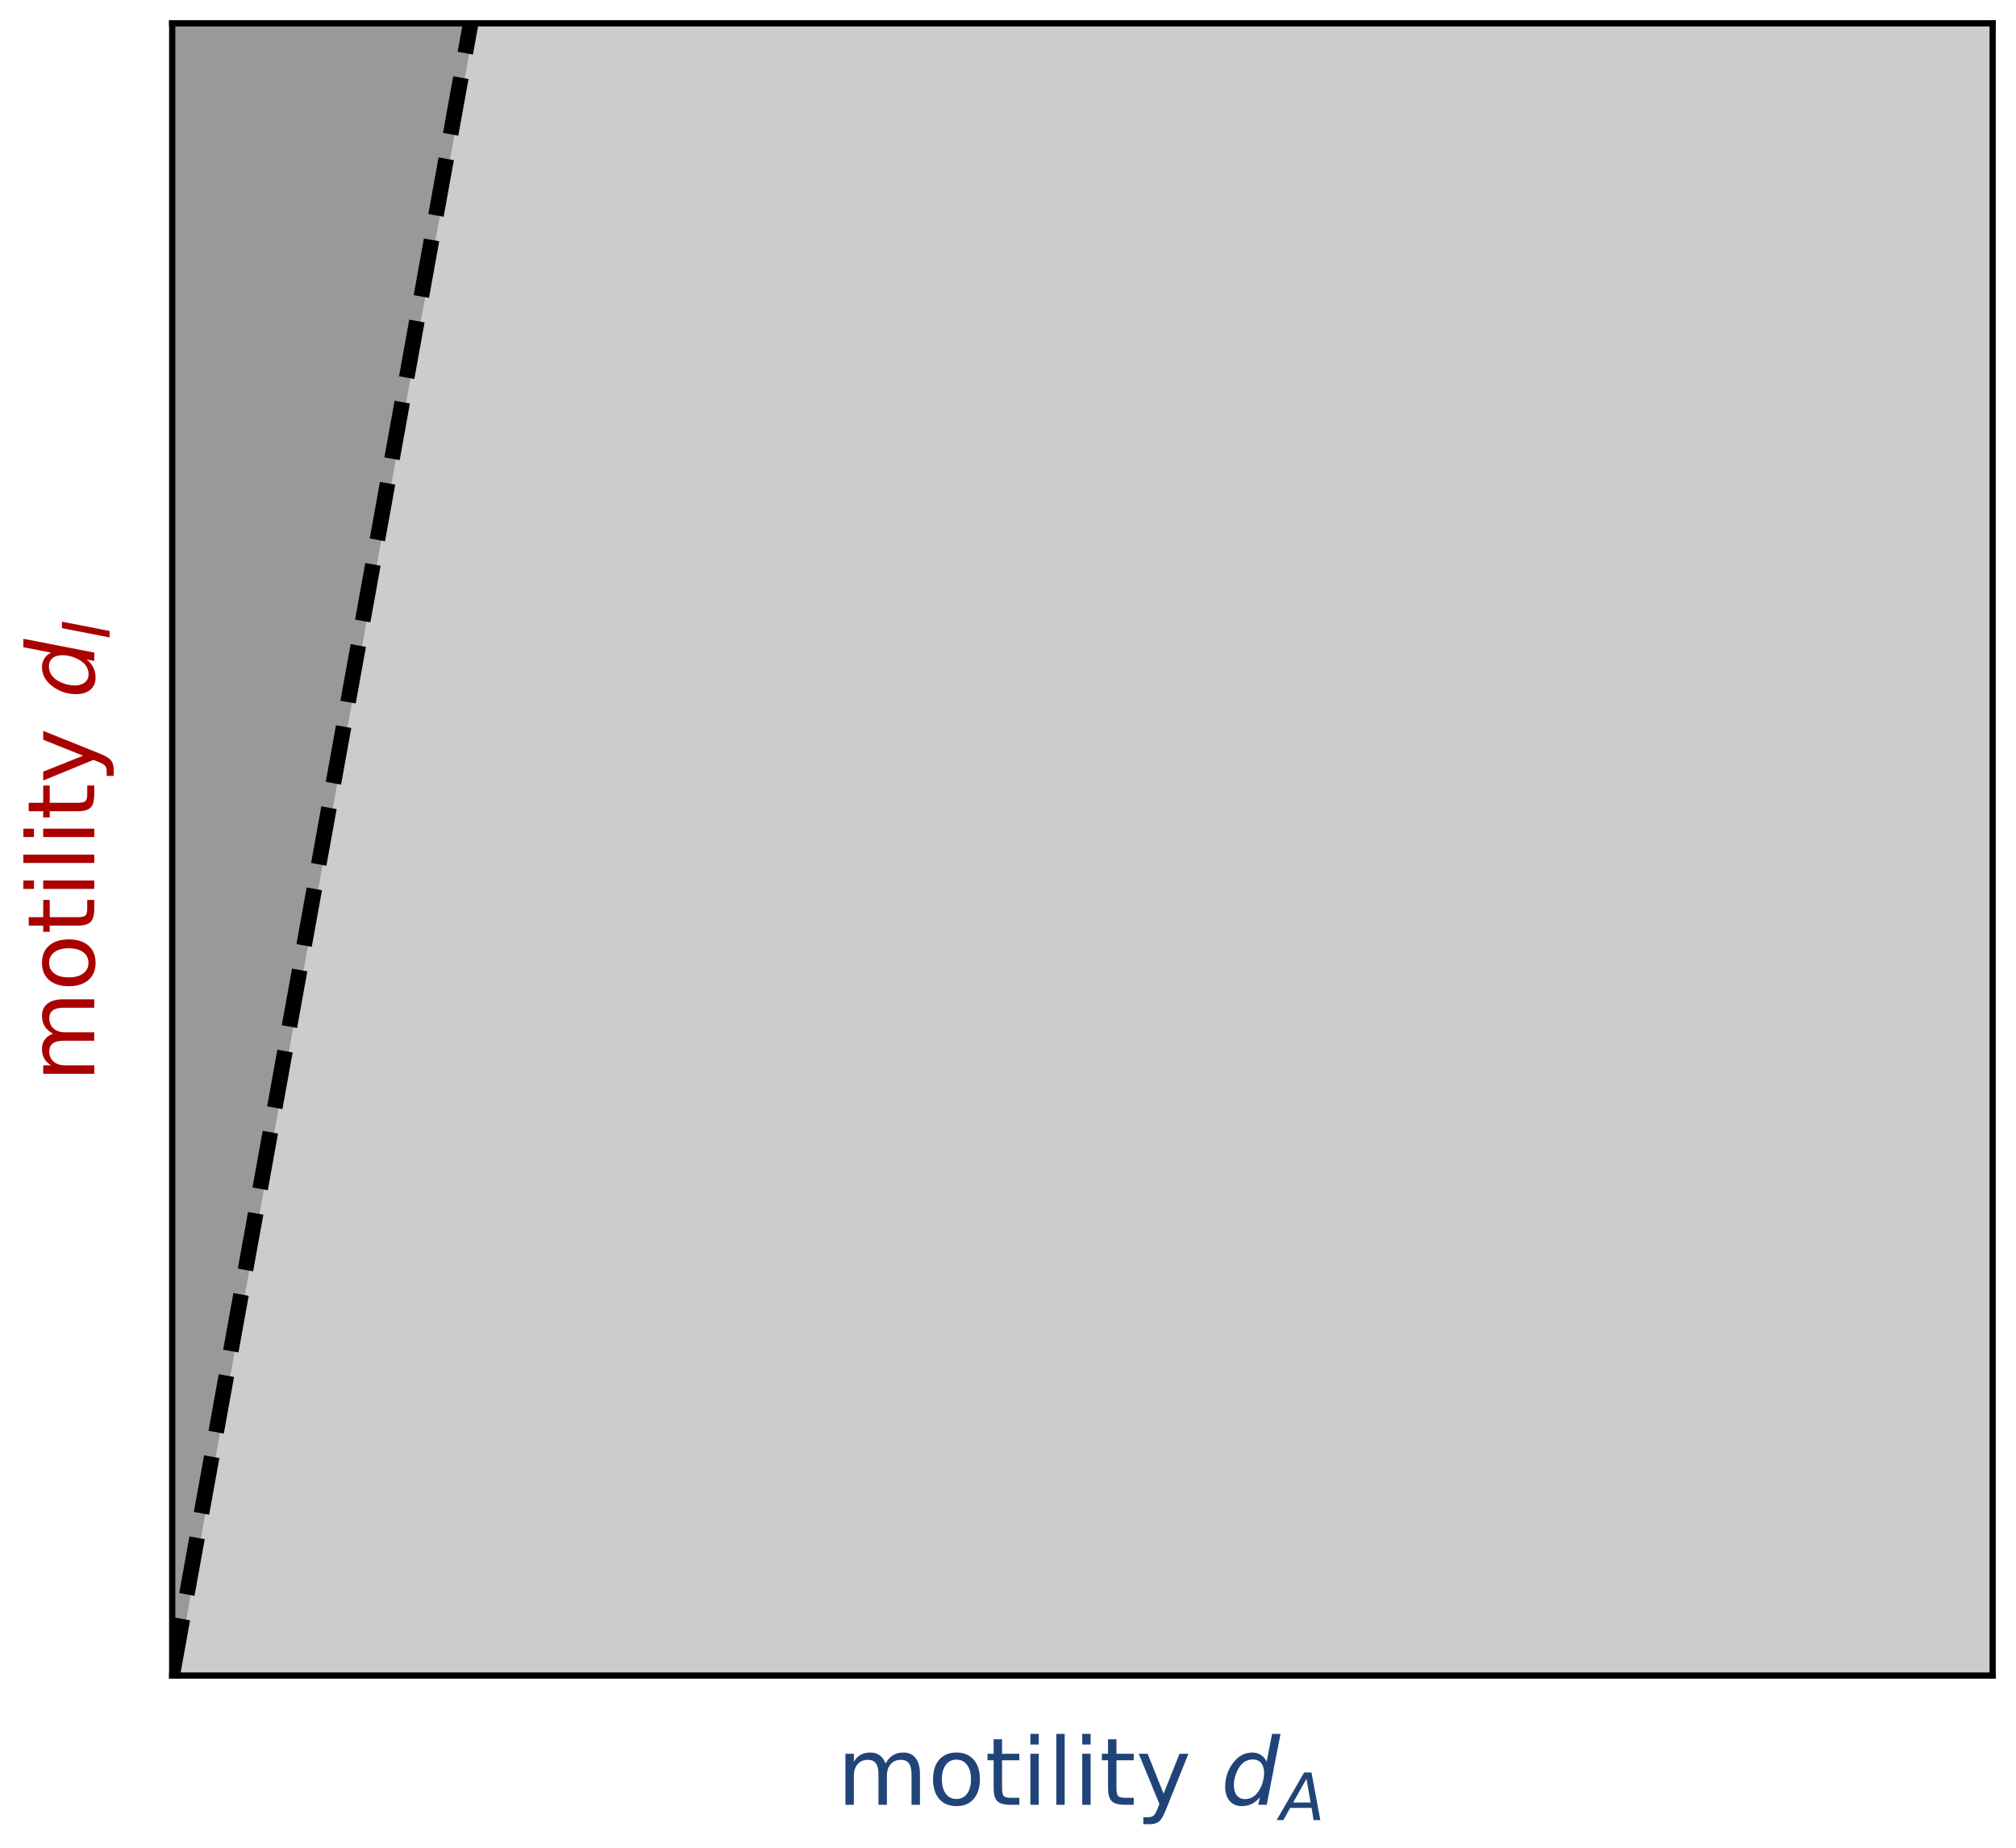
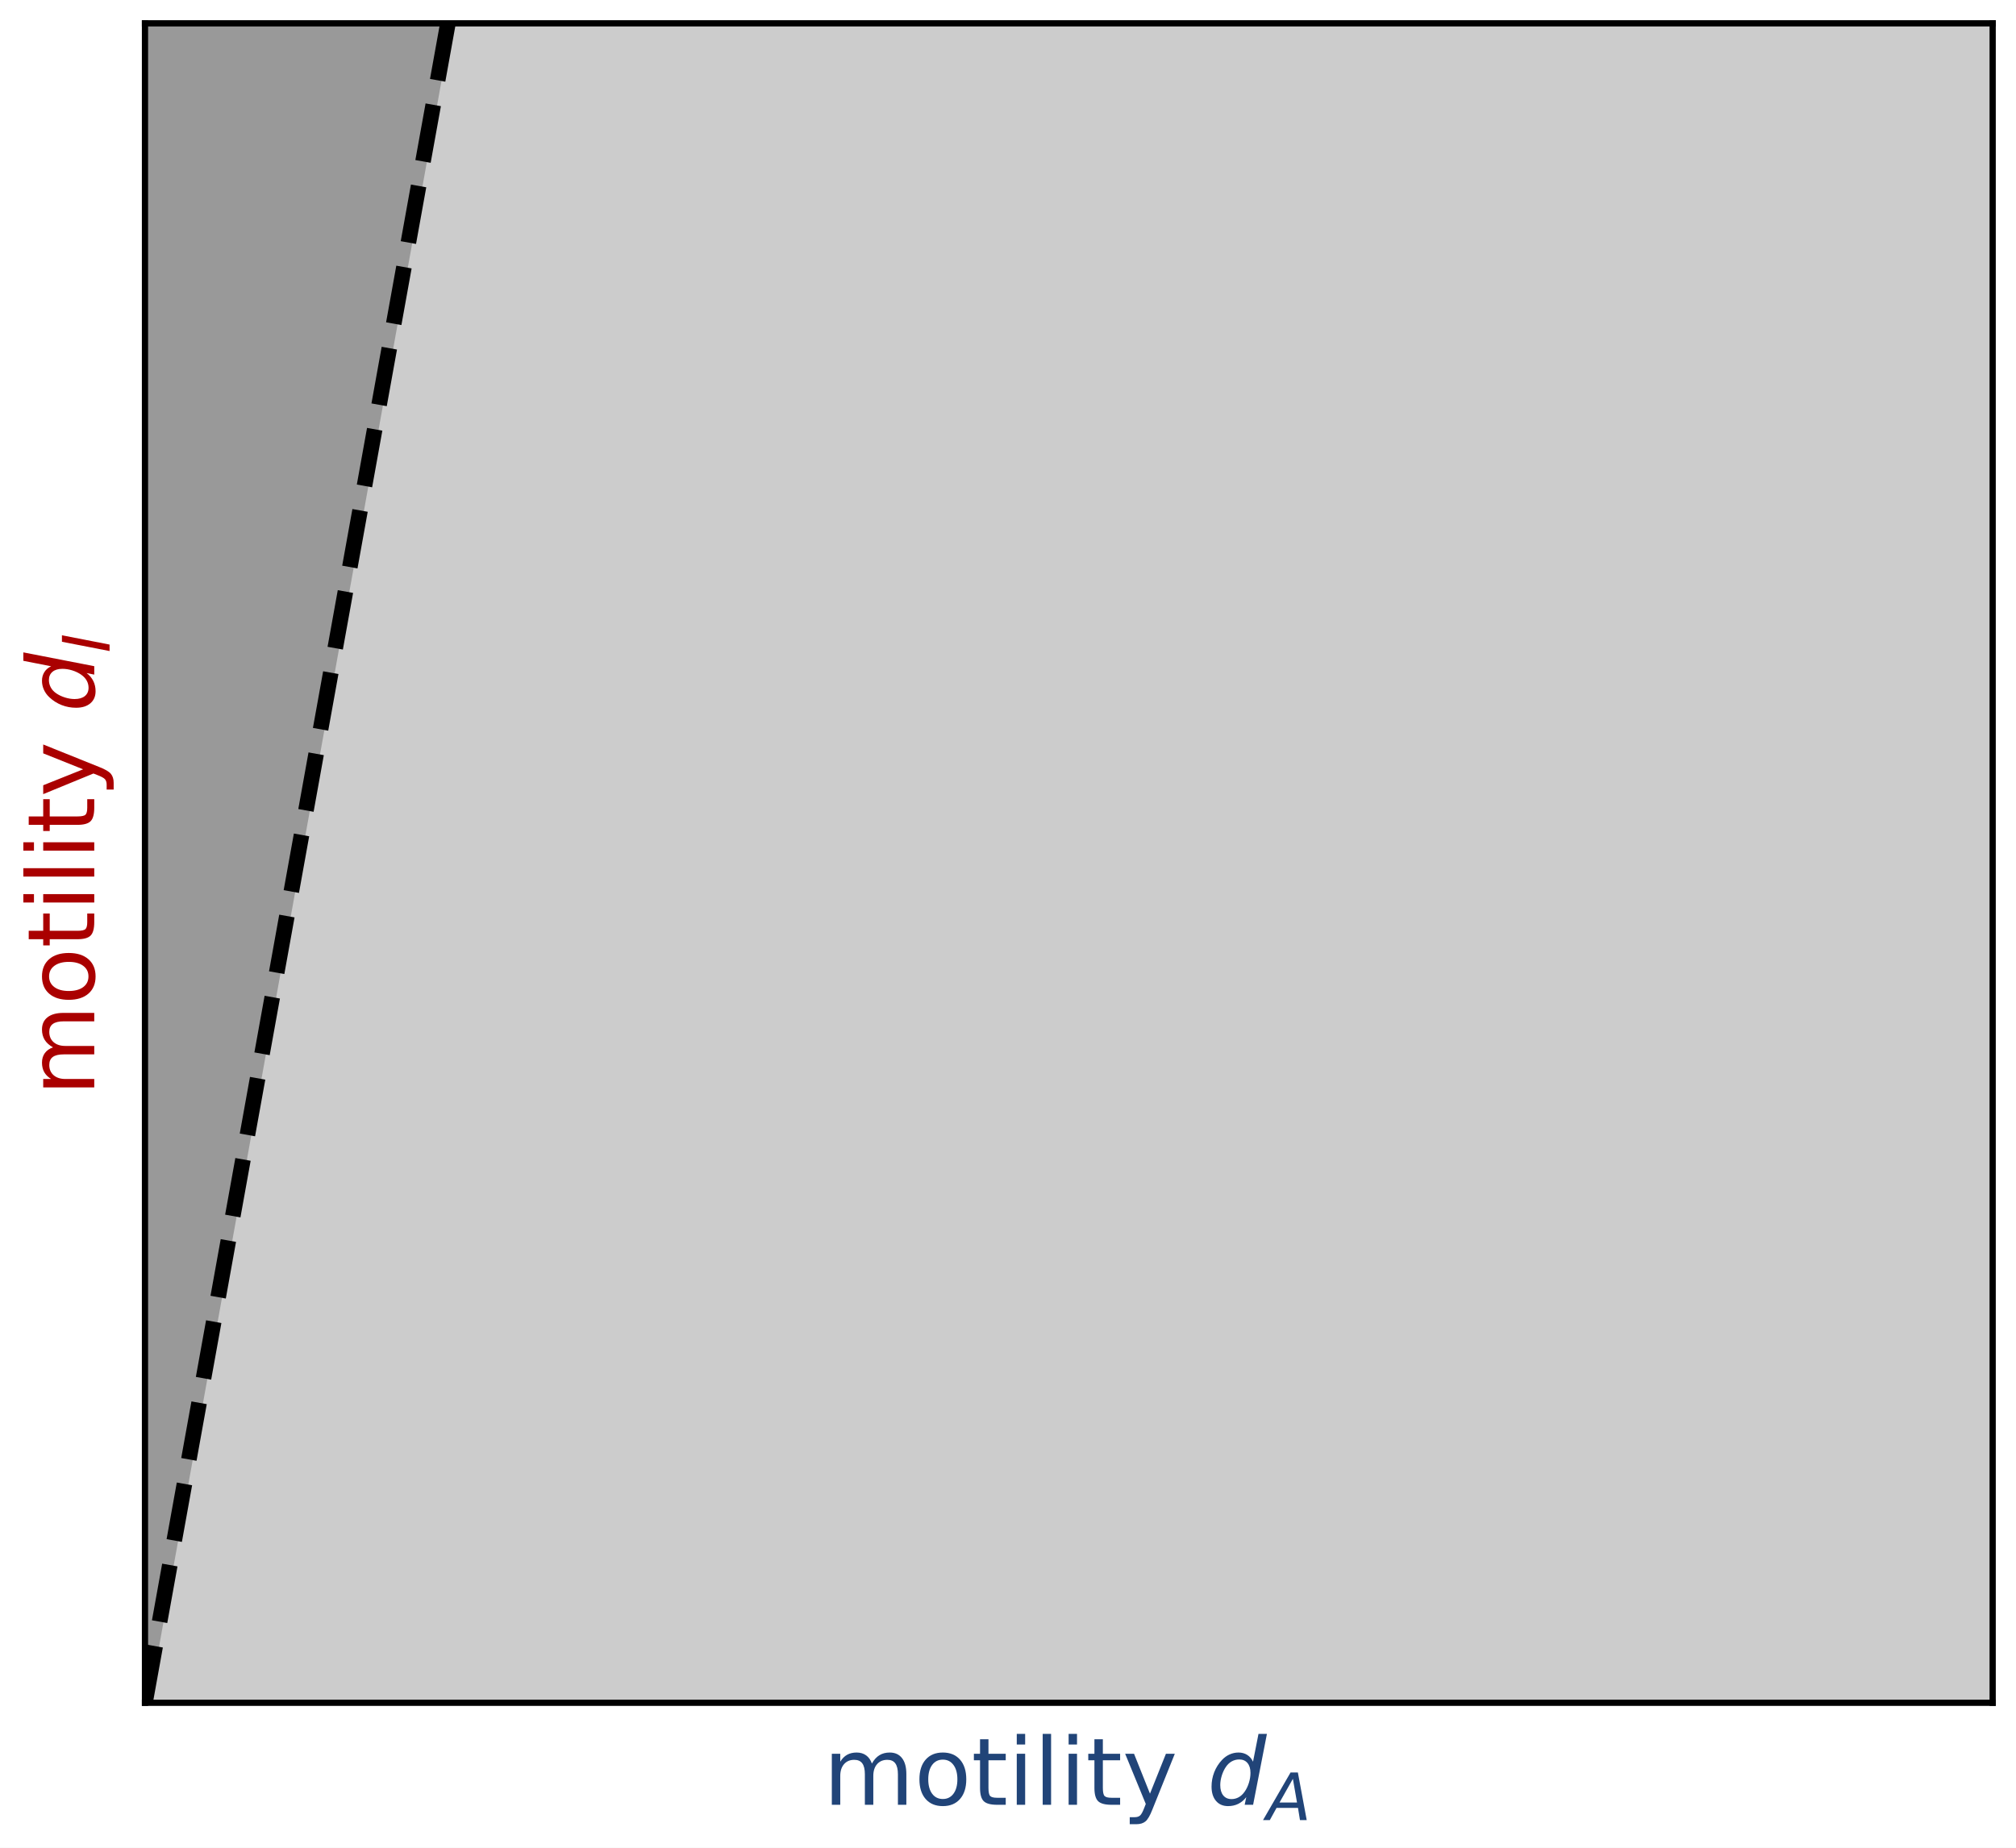
<svg xmlns="http://www.w3.org/2000/svg" xmlns:xlink="http://www.w3.org/1999/xlink" width="259.2pt" height="237.6pt" viewBox="0 0 259.2 237.6" version="1.1">
  <defs>
    <style type="text/css">*{stroke-linejoin: round; stroke-linecap: butt}</style>
  </defs>
  <g id="figure_1">
    <g id="patch_1">
      <path d="M 0 237.6  L 259.2 237.6  L 259.2 0  L 0 0  z " style="fill: #ffffff" />
    </g>
    <g id="axes_1">
      <g id="patch_2">
-         <path d="M 22.14 215.46  L 256.2 215.46  L 256.2 3  L 22.14 3  z " style="fill: #ffffff" />
+         <path d="M 18.64 218.96  L 256.2 218.96  L 256.2 3  L 18.64 3  z " style="fill: #ffffff" />
      </g>
      <g id="PolyCollection_1">
-         <path d="M 22.14 215.46  L 22.14 215.46  L 26.869 189.282  L 31.597 163.104  L 36.326 136.926  L 41.054 110.748  L 45.783 84.57  L 50.511 58.392  L 55.24 32.214  L 59.968 6.037  L 64.697 -20.141  L 69.425 -46.319  L 74.153 -72.497  L 78.882 -98.675  L 83.61 -124.853  L 88.339 -151.031  L 93.067 -177.209  L 97.796 -203.387  L 102.524 -229.565  L 107.253 -255.743  L 111.981 -281.92  L 116.71 -308.098  L 121.438 -334.276  L 126.167 -360.454  L 130.895 -386.632  L 135.624 -412.81  L 140.352 -438.988  L 145.081 -465.166  L 149.809 -491.344  L 154.538 -517.522  L 159.266 -543.7  L 163.994 -569.877  L 168.723 -596.055  L 173.451 -622.233  L 178.18 -648.411  L 182.908 -674.589  L 187.637 -700.767  L 192.365 -726.945  L 197.094 -753.123  L 201.822 -779.301  L 206.551 -805.479  L 211.279 -831.656  L 216.008 -857.834  L 220.736 -884.012  L 225.465 -910.19  L 230.193 -936.368  L 234.922 -962.546  L 239.65 -988.724  L 244.379 -1014.902  L 249.107 -1041.08  L 253.836 -1067.258  L 258.564 -1093.436  L 263.292 -1119.613  L 268.021 -1145.791  L 272.749 -1171.969  L 277.478 -1198.147  L 282.206 -1224.325  L 286.935 -1250.503  L 291.663 -1276.681  L 296.392 -1302.859  L 301.12 -1329.037  L 305.849 -1355.215  L 310.577 -1381.393  L 315.306 -1407.57  L 320.034 -1433.748  L 324.763 -1459.926  L 329.491 -1486.104  L 334.22 -1512.282  L 338.948 -1538.46  L 343.677 -1564.638  L 348.405 -1590.816  L 353.134 -1616.994  L 357.862 -1643.172  L 362.59 -1669.349  L 367.319 -1695.527  L 372.047 -1721.705  L 376.776 -1747.883  L 381.504 -1774.061  L 386.233 -1800.239  L 390.961 -1826.417  L 395.69 -1852.595  L 400.418 -1878.773  L 405.147 -1904.951  L 409.875 -1931.129  L 414.604 -1957.306  L 419.332 -1983.484  L 424.061 -2009.662  L 428.789 -2035.84  L 433.518 -2062.018  L 438.246 -2088.196  L 442.975 -2114.374  L 447.703 -2140.552  L 452.431 -2166.73  L 457.16 -2192.908  L 461.888 -2219.086  L 466.617 -2245.263  L 471.345 -2271.441  L 476.074 -2297.619  L 480.802 -2323.797  L 485.531 -2349.975  L 490.259 -2376.153  L 490.259 215.46  L 490.259 215.46  L 485.531 215.46  L 480.802 215.46  L 476.074 215.46  L 471.345 215.46  L 466.617 215.46  L 461.888 215.46  L 457.16 215.46  L 452.431 215.46  L 447.703 215.46  L 442.975 215.46  L 438.246 215.46  L 433.518 215.46  L 428.789 215.46  L 424.061 215.46  L 419.332 215.46  L 414.604 215.46  L 409.875 215.46  L 405.147 215.46  L 400.418 215.46  L 395.69 215.46  L 390.961 215.46  L 386.233 215.46  L 381.504 215.46  L 376.776 215.46  L 372.047 215.46  L 367.319 215.46  L 362.59 215.46  L 357.862 215.46  L 353.134 215.46  L 348.405 215.46  L 343.677 215.46  L 338.948 215.46  L 334.22 215.46  L 329.491 215.46  L 324.763 215.46  L 320.034 215.46  L 315.306 215.46  L 310.577 215.46  L 305.849 215.46  L 301.12 215.46  L 296.392 215.46  L 291.663 215.46  L 286.935 215.46  L 282.206 215.46  L 277.478 215.46  L 272.749 215.46  L 268.021 215.46  L 263.292 215.46  L 258.564 215.46  L 253.836 215.46  L 249.107 215.46  L 244.379 215.46  L 239.65 215.46  L 234.922 215.46  L 230.193 215.46  L 225.465 215.46  L 220.736 215.46  L 216.008 215.46  L 211.279 215.46  L 206.551 215.46  L 201.822 215.46  L 197.094 215.46  L 192.365 215.46  L 187.637 215.46  L 182.908 215.46  L 178.18 215.46  L 173.451 215.46  L 168.723 215.46  L 163.994 215.46  L 159.266 215.46  L 154.538 215.46  L 149.809 215.46  L 145.081 215.46  L 140.352 215.46  L 135.624 215.46  L 130.895 215.46  L 126.167 215.46  L 121.438 215.46  L 116.71 215.46  L 111.981 215.46  L 107.253 215.46  L 102.524 215.46  L 97.796 215.46  L 93.067 215.46  L 88.339 215.46  L 83.61 215.46  L 78.882 215.46  L 74.153 215.46  L 69.425 215.46  L 64.697 215.46  L 59.968 215.46  L 55.24 215.46  L 50.511 215.46  L 45.783 215.46  L 41.054 215.46  L 36.326 215.46  L 31.597 215.46  L 26.869 215.46  L 22.14 215.46  z " clip-path="url(#p413b7f3d86)" style="fill: #cccccc; stroke: #cccccc" />
+         <path d="M 18.64 218.96  L 18.64 218.96  L 23.439 192.351  L 28.239 165.741  L 33.038 139.132  L 37.837 112.523  L 42.636 85.914  L 47.435 59.305  L 52.235 32.696  L 57.034 6.087  L 61.833 -20.523  L 66.632 -47.132  L 71.431 -73.741  L 76.23 -100.35  L 81.03 -126.959  L 85.829 -153.568  L 90.628 -180.178  L 95.427 -206.787  L 100.226 -233.396  L 105.026 -260.005  L 109.825 -286.614  L 114.624 -313.223  L 119.423 -339.832  L 124.222 -366.442  L 129.021 -393.051  L 133.821 -419.66  L 138.62 -446.269  L 143.419 -472.878  L 148.218 -499.487  L 153.017 -526.097  L 157.817 -552.706  L 162.616 -579.315  L 167.415 -605.924  L 172.214 -632.533  L 177.013 -659.142  L 181.812 -685.751  L 186.612 -712.361  L 191.411 -738.97  L 196.21 -765.579  L 201.009 -792.188  L 205.808 -818.797  L 210.608 -845.406  L 215.407 -872.016  L 220.206 -898.625  L 225.005 -925.234  L 229.804 -951.843  L 234.603 -978.452  L 239.403 -1005.061  L 244.202 -1031.67  L 249.001 -1058.28  L 253.8 -1084.889  L 258.599 -1111.498  L 263.399 -1138.107  L 268.198 -1164.716  L 272.997 -1191.325  L 277.796 -1217.935  L 282.595 -1244.544  L 287.394 -1271.153  L 292.194 -1297.762  L 296.993 -1324.371  L 301.792 -1350.98  L 306.591 -1377.589  L 311.39 -1404.199  L 316.19 -1430.808  L 320.989 -1457.417  L 325.788 -1484.026  L 330.587 -1510.635  L 335.386 -1537.244  L 340.185 -1563.854  L 344.985 -1590.463  L 349.784 -1617.072  L 354.583 -1643.681  L 359.382 -1670.29  L 364.181 -1696.899  L 368.981 -1723.508  L 373.78 -1750.118  L 378.579 -1776.727  L 383.378 -1803.336  L 388.177 -1829.945  L 392.976 -1856.554  L 397.776 -1883.163  L 402.575 -1909.773  L 407.374 -1936.382  L 412.173 -1962.991  L 416.972 -1989.6  L 421.772 -2016.209  L 426.571 -2042.818  L 431.37 -2069.427  L 436.169 -2096.037  L 440.968 -2122.646  L 445.767 -2149.255  L 450.567 -2175.864  L 455.366 -2202.473  L 460.165 -2229.082  L 464.964 -2255.692  L 469.763 -2282.301  L 474.563 -2308.91  L 479.362 -2335.519  L 484.161 -2362.128  L 488.96 -2388.737  L 493.759 -2415.346  L 493.759 218.96  L 493.759 218.96  L 488.96 218.96  L 484.161 218.96  L 479.362 218.96  L 474.563 218.96  L 469.763 218.96  L 464.964 218.96  L 460.165 218.96  L 455.366 218.96  L 450.567 218.96  L 445.767 218.96  L 440.968 218.96  L 436.169 218.96  L 431.37 218.96  L 426.571 218.96  L 421.772 218.96  L 416.972 218.96  L 412.173 218.96  L 407.374 218.96  L 402.575 218.96  L 397.776 218.96  L 392.976 218.96  L 388.177 218.96  L 383.378 218.96  L 378.579 218.96  L 373.78 218.96  L 368.981 218.96  L 364.181 218.96  L 359.382 218.96  L 354.583 218.96  L 349.784 218.96  L 344.985 218.96  L 340.185 218.96  L 335.386 218.96  L 330.587 218.96  L 325.788 218.96  L 320.989 218.96  L 316.19 218.96  L 311.39 218.96  L 306.591 218.96  L 301.792 218.96  L 296.993 218.96  L 292.194 218.96  L 287.394 218.96  L 282.595 218.96  L 277.796 218.96  L 272.997 218.96  L 268.198 218.96  L 263.399 218.96  L 258.599 218.96  L 253.8 218.96  L 249.001 218.96  L 244.202 218.96  L 239.403 218.96  L 234.603 218.96  L 229.804 218.96  L 225.005 218.96  L 220.206 218.96  L 215.407 218.96  L 210.608 218.96  L 205.808 218.96  L 201.009 218.96  L 196.21 218.96  L 191.411 218.96  L 186.612 218.96  L 181.812 218.96  L 177.013 218.96  L 172.214 218.96  L 167.415 218.96  L 162.616 218.96  L 157.817 218.96  L 153.017 218.96  L 148.218 218.96  L 143.419 218.96  L 138.62 218.96  L 133.821 218.96  L 129.021 218.96  L 124.222 218.96  L 119.423 218.96  L 114.624 218.96  L 109.825 218.96  L 105.026 218.96  L 100.226 218.96  L 95.427 218.96  L 90.628 218.96  L 85.829 218.96  L 81.03 218.96  L 76.23 218.96  L 71.431 218.96  L 66.632 218.96  L 61.833 218.96  L 57.034 218.96  L 52.235 218.96  L 47.435 218.96  L 42.636 218.96  L 37.837 218.96  L 33.038 218.96  L 28.239 218.96  L 23.439 218.96  L 18.64 218.96  z " clip-path="url(#p22c531a78e)" style="fill: #cccccc; stroke: #cccccc" />
      </g>
      <g id="PolyCollection_2">
-         <path d="M 22.14 -209.459  L 22.14 215.46  L 26.869 189.282  L 31.597 163.104  L 36.326 136.926  L 41.054 110.748  L 45.783 84.57  L 50.511 58.392  L 55.24 32.214  L 59.968 6.037  L 64.697 -20.141  L 69.425 -46.319  L 74.153 -72.497  L 78.882 -98.675  L 83.61 -124.853  L 88.339 -151.031  L 93.067 -177.209  L 97.796 -203.387  L 102.524 -229.565  L 107.253 -255.743  L 111.981 -281.92  L 116.71 -308.098  L 121.438 -334.276  L 126.167 -360.454  L 130.895 -386.632  L 135.624 -412.81  L 140.352 -438.988  L 145.081 -465.166  L 149.809 -491.344  L 154.538 -517.522  L 159.266 -543.7  L 163.994 -569.877  L 168.723 -596.055  L 173.451 -622.233  L 178.18 -648.411  L 182.908 -674.589  L 187.637 -700.767  L 192.365 -726.945  L 197.094 -753.123  L 201.822 -779.301  L 206.551 -805.479  L 211.279 -831.656  L 216.008 -857.834  L 220.736 -884.012  L 225.465 -910.19  L 230.193 -936.368  L 234.922 -962.546  L 239.65 -988.724  L 244.379 -1014.902  L 249.107 -1041.08  L 253.836 -1067.258  L 258.564 -1093.436  L 263.292 -1119.613  L 268.021 -1145.791  L 272.749 -1171.969  L 277.478 -1198.147  L 282.206 -1224.325  L 286.935 -1250.503  L 291.663 -1276.681  L 296.392 -1302.859  L 301.12 -1329.037  L 305.849 -1355.215  L 310.577 -1381.393  L 315.306 -1407.57  L 320.034 -1433.748  L 324.763 -1459.926  L 329.491 -1486.104  L 334.22 -1512.282  L 338.948 -1538.46  L 343.677 -1564.638  L 348.405 -1590.816  L 353.134 -1616.994  L 357.862 -1643.172  L 362.59 -1669.349  L 367.319 -1695.527  L 372.047 -1721.705  L 376.776 -1747.883  L 381.504 -1774.061  L 386.233 -1800.239  L 390.961 -1826.417  L 395.69 -1852.595  L 400.418 -1878.773  L 405.147 -1904.951  L 409.875 -1931.129  L 414.604 -1957.306  L 419.332 -1983.484  L 424.061 -2009.662  L 428.789 -2035.84  L 433.518 -2062.018  L 438.246 -2088.196  L 442.975 -2114.374  L 447.703 -2140.552  L 452.431 -2166.73  L 457.16 -2192.908  L 461.888 -2219.086  L 466.617 -2245.263  L 471.345 -2271.441  L 476.074 -2297.619  L 480.802 -2323.797  L 485.531 -2349.975  L 490.259 -2376.153  L 490.259 -209.459  L 490.259 -209.459  L 485.531 -209.459  L 480.802 -209.459  L 476.074 -209.459  L 471.345 -209.459  L 466.617 -209.459  L 461.888 -209.459  L 457.16 -209.459  L 452.431 -209.459  L 447.703 -209.459  L 442.975 -209.459  L 438.246 -209.459  L 433.518 -209.459  L 428.789 -209.459  L 424.061 -209.459  L 419.332 -209.459  L 414.604 -209.459  L 409.875 -209.459  L 405.147 -209.459  L 400.418 -209.459  L 395.69 -209.459  L 390.961 -209.459  L 386.233 -209.459  L 381.504 -209.459  L 376.776 -209.459  L 372.047 -209.459  L 367.319 -209.459  L 362.59 -209.459  L 357.862 -209.459  L 353.134 -209.459  L 348.405 -209.459  L 343.677 -209.459  L 338.948 -209.459  L 334.22 -209.459  L 329.491 -209.459  L 324.763 -209.459  L 320.034 -209.459  L 315.306 -209.459  L 310.577 -209.459  L 305.849 -209.459  L 301.12 -209.459  L 296.392 -209.459  L 291.663 -209.459  L 286.935 -209.459  L 282.206 -209.459  L 277.478 -209.459  L 272.749 -209.459  L 268.021 -209.459  L 263.292 -209.459  L 258.564 -209.459  L 253.836 -209.459  L 249.107 -209.459  L 244.379 -209.459  L 239.65 -209.459  L 234.922 -209.459  L 230.193 -209.459  L 225.465 -209.459  L 220.736 -209.459  L 216.008 -209.459  L 211.279 -209.459  L 206.551 -209.459  L 201.822 -209.459  L 197.094 -209.459  L 192.365 -209.459  L 187.637 -209.459  L 182.908 -209.459  L 178.18 -209.459  L 173.451 -209.459  L 168.723 -209.459  L 163.994 -209.459  L 159.266 -209.459  L 154.538 -209.459  L 149.809 -209.459  L 145.081 -209.459  L 140.352 -209.459  L 135.624 -209.459  L 130.895 -209.459  L 126.167 -209.459  L 121.438 -209.459  L 116.71 -209.459  L 111.981 -209.459  L 107.253 -209.459  L 102.524 -209.459  L 97.796 -209.459  L 93.067 -209.459  L 88.339 -209.459  L 83.61 -209.459  L 78.882 -209.459  L 74.153 -209.459  L 69.425 -209.459  L 64.697 -209.459  L 59.968 -209.459  L 55.24 -209.459  L 50.511 -209.459  L 45.783 -209.459  L 41.054 -209.459  L 36.326 -209.459  L 31.597 -209.459  L 26.869 -209.459  L 22.14 -209.459  z " clip-path="url(#p413b7f3d86)" style="fill: #999999; stroke: #999999" />
+         <path d="M 18.64 -212.959  L 18.64 218.96  L 23.439 192.351  L 28.239 165.741  L 33.038 139.132  L 37.837 112.523  L 42.636 85.914  L 47.435 59.305  L 52.235 32.696  L 57.034 6.087  L 61.833 -20.523  L 66.632 -47.132  L 71.431 -73.741  L 76.23 -100.35  L 81.03 -126.959  L 85.829 -153.568  L 90.628 -180.178  L 95.427 -206.787  L 100.226 -233.396  L 105.026 -260.005  L 109.825 -286.614  L 114.624 -313.223  L 119.423 -339.832  L 124.222 -366.442  L 129.021 -393.051  L 133.821 -419.66  L 138.62 -446.269  L 143.419 -472.878  L 148.218 -499.487  L 153.017 -526.097  L 157.817 -552.706  L 162.616 -579.315  L 167.415 -605.924  L 172.214 -632.533  L 177.013 -659.142  L 181.812 -685.751  L 186.612 -712.361  L 191.411 -738.97  L 196.21 -765.579  L 201.009 -792.188  L 205.808 -818.797  L 210.608 -845.406  L 215.407 -872.016  L 220.206 -898.625  L 225.005 -925.234  L 229.804 -951.843  L 234.603 -978.452  L 239.403 -1005.061  L 244.202 -1031.67  L 249.001 -1058.28  L 253.8 -1084.889  L 258.599 -1111.498  L 263.399 -1138.107  L 268.198 -1164.716  L 272.997 -1191.325  L 277.796 -1217.935  L 282.595 -1244.544  L 287.394 -1271.153  L 292.194 -1297.762  L 296.993 -1324.371  L 301.792 -1350.98  L 306.591 -1377.589  L 311.39 -1404.199  L 316.19 -1430.808  L 320.989 -1457.417  L 325.788 -1484.026  L 330.587 -1510.635  L 335.386 -1537.244  L 340.185 -1563.854  L 344.985 -1590.463  L 349.784 -1617.072  L 354.583 -1643.681  L 359.382 -1670.29  L 364.181 -1696.899  L 368.981 -1723.508  L 373.78 -1750.118  L 378.579 -1776.727  L 383.378 -1803.336  L 388.177 -1829.945  L 392.976 -1856.554  L 397.776 -1883.163  L 402.575 -1909.773  L 407.374 -1936.382  L 412.173 -1962.991  L 416.972 -1989.6  L 421.772 -2016.209  L 426.571 -2042.818  L 431.37 -2069.427  L 436.169 -2096.037  L 440.968 -2122.646  L 445.767 -2149.255  L 450.567 -2175.864  L 455.366 -2202.473  L 460.165 -2229.082  L 464.964 -2255.692  L 469.763 -2282.301  L 474.563 -2308.91  L 479.362 -2335.519  L 484.161 -2362.128  L 488.96 -2388.737  L 493.759 -2415.346  L 493.759 -212.959  L 493.759 -212.959  L 488.96 -212.959  L 484.161 -212.959  L 479.362 -212.959  L 474.563 -212.959  L 469.763 -212.959  L 464.964 -212.959  L 460.165 -212.959  L 455.366 -212.959  L 450.567 -212.959  L 445.767 -212.959  L 440.968 -212.959  L 436.169 -212.959  L 431.37 -212.959  L 426.571 -212.959  L 421.772 -212.959  L 416.972 -212.959  L 412.173 -212.959  L 407.374 -212.959  L 402.575 -212.959  L 397.776 -212.959  L 392.976 -212.959  L 388.177 -212.959  L 383.378 -212.959  L 378.579 -212.959  L 373.78 -212.959  L 368.981 -212.959  L 364.181 -212.959  L 359.382 -212.959  L 354.583 -212.959  L 349.784 -212.959  L 344.985 -212.959  L 340.185 -212.959  L 335.386 -212.959  L 330.587 -212.959  L 325.788 -212.959  L 320.989 -212.959  L 316.19 -212.959  L 311.39 -212.959  L 306.591 -212.959  L 301.792 -212.959  L 296.993 -212.959  L 292.194 -212.959  L 287.394 -212.959  L 282.595 -212.959  L 277.796 -212.959  L 272.997 -212.959  L 268.198 -212.959  L 263.399 -212.959  L 258.599 -212.959  L 253.8 -212.959  L 249.001 -212.959  L 244.202 -212.959  L 239.403 -212.959  L 234.603 -212.959  L 229.804 -212.959  L 225.005 -212.959  L 220.206 -212.959  L 215.407 -212.959  L 210.608 -212.959  L 205.808 -212.959  L 201.009 -212.959  L 196.21 -212.959  L 191.411 -212.959  L 186.612 -212.959  L 181.812 -212.959  L 177.013 -212.959  L 172.214 -212.959  L 167.415 -212.959  L 162.616 -212.959  L 157.817 -212.959  L 153.017 -212.959  L 148.218 -212.959  L 143.419 -212.959  L 138.62 -212.959  L 133.821 -212.959  L 129.021 -212.959  L 124.222 -212.959  L 119.423 -212.959  L 114.624 -212.959  L 109.825 -212.959  L 105.026 -212.959  L 100.226 -212.959  L 95.427 -212.959  L 90.628 -212.959  L 85.829 -212.959  L 81.03 -212.959  L 76.23 -212.959  L 71.431 -212.959  L 66.632 -212.959  L 61.833 -212.959  L 57.034 -212.959  L 52.235 -212.959  L 47.435 -212.959  L 42.636 -212.959  L 37.837 -212.959  L 33.038 -212.959  L 28.239 -212.959  L 23.439 -212.959  L 18.64 -212.959  z " clip-path="url(#p22c531a78e)" style="fill: #999999; stroke: #999999" />
      </g>
      <g id="matplotlib.axis_1">
        <g id="text_1">
-           <g style="fill: #214478" transform="translate(107.61 232.0798)scale(0.12 -0.12)">
+           <g style="fill: #214478" transform="translate(105.86 232.0798) scale(0.12 -0.12)">
            <defs>
              <path id="DejaVuSans-6d" d="M 3328 2828  Q 3544 3216 3844 3400  Q 4144 3584 4550 3584  Q 5097 3584 5394 3201  Q 5691 2819 5691 2113  L 5691 0  L 5113 0  L 5113 2094  Q 5113 2597 4934 2840  Q 4756 3084 4391 3084  Q 3944 3084 3684 2787  Q 3425 2491 3425 1978  L 3425 0  L 2847 0  L 2847 2094  Q 2847 2600 2669 2842  Q 2491 3084 2119 3084  Q 1678 3084 1418 2786  Q 1159 2488 1159 1978  L 1159 0  L 581 0  L 581 3500  L 1159 3500  L 1159 2956  Q 1356 3278 1631 3431  Q 1906 3584 2284 3584  Q 2666 3584 2933 3390  Q 3200 3197 3328 2828  z " transform="scale(0.015625)" />
              <path id="DejaVuSans-6f" d="M 1959 3097  Q 1497 3097 1228 2736  Q 959 2375 959 1747  Q 959 1119 1226 758  Q 1494 397 1959 397  Q 2419 397 2687 759  Q 2956 1122 2956 1747  Q 2956 2369 2687 2733  Q 2419 3097 1959 3097  z M 1959 3584  Q 2709 3584 3137 3096  Q 3566 2609 3566 1747  Q 3566 888 3137 398  Q 2709 -91 1959 -91  Q 1206 -91 779 398  Q 353 888 353 1747  Q 353 2609 779 3096  Q 1206 3584 1959 3584  z " transform="scale(0.015625)" />
              <path id="DejaVuSans-74" d="M 1172 4494  L 1172 3500  L 2356 3500  L 2356 3053  L 1172 3053  L 1172 1153  Q 1172 725 1289 603  Q 1406 481 1766 481  L 2356 481  L 2356 0  L 1766 0  Q 1100 0 847 248  Q 594 497 594 1153  L 594 3053  L 172 3053  L 172 3500  L 594 3500  L 594 4494  L 1172 4494  z " transform="scale(0.015625)" />
              <path id="DejaVuSans-69" d="M 603 3500  L 1178 3500  L 1178 0  L 603 0  L 603 3500  z M 603 4863  L 1178 4863  L 1178 4134  L 603 4134  L 603 4863  z " transform="scale(0.015625)" />
              <path id="DejaVuSans-6c" d="M 603 4863  L 1178 4863  L 1178 0  L 603 0  L 603 4863  z " transform="scale(0.015625)" />
              <path id="DejaVuSans-79" d="M 2059 -325  Q 1816 -950 1584 -1140  Q 1353 -1331 966 -1331  L 506 -1331  L 506 -850  L 844 -850  Q 1081 -850 1212 -737  Q 1344 -625 1503 -206  L 1606 56  L 191 3500  L 800 3500  L 1894 763  L 2988 3500  L 3597 3500  L 2059 -325  z " transform="scale(0.015625)" />
              <path id="DejaVuSans-20" transform="scale(0.015625)" />
              <path id="DejaVuSans-Oblique-64" d="M 2675 525  Q 2444 222 2128 65  Q 1813 -91 1428 -91  Q 903 -91 598 267  Q 294 625 294 1247  Q 294 1766 478 2236  Q 663 2706 1013 3078  Q 1244 3325 1534 3454  Q 1825 3584 2144 3584  Q 2481 3584 2739 3421  Q 2997 3259 3138 2956  L 3513 4863  L 4091 4863  L 3144 0  L 2566 0  L 2675 525  z M 891 1350  Q 891 897 1095 644  Q 1300 391 1663 391  Q 1931 391 2161 520  Q 2391 650 2566 903  Q 2750 1166 2856 1509  Q 2963 1853 2963 2188  Q 2963 2622 2758 2865  Q 2553 3109 2194 3109  Q 1922 3109 1687 2981  Q 1453 2853 1288 2613  Q 1106 2353 998 2009  Q 891 1666 891 1350  z " transform="scale(0.015625)" />
              <path id="DejaVuSans-Oblique-41" d="M 2356 4666  L 3072 4666  L 3938 0  L 3278 0  L 3084 1197  L 984 1197  L 325 0  L -341 0  L 2356 4666  z M 2584 4044  L 1275 1722  L 2988 1722  L 2584 4044  z " transform="scale(0.015625)" />
            </defs>
            <use xlink:href="#DejaVuSans-6d" transform="translate(0 0.015625)" />
            <use xlink:href="#DejaVuSans-6f" transform="translate(97.41211 0.015625)" />
            <use xlink:href="#DejaVuSans-74" transform="translate(158.5938 0.015625)" />
            <use xlink:href="#DejaVuSans-69" transform="translate(197.8027 0.015625)" />
            <use xlink:href="#DejaVuSans-6c" transform="translate(225.5859 0.015625)" />
            <use xlink:href="#DejaVuSans-69" transform="translate(253.3691 0.015625)" />
            <use xlink:href="#DejaVuSans-74" transform="translate(281.1523 0.015625)" />
            <use xlink:href="#DejaVuSans-79" transform="translate(320.3613 0.015625)" />
            <use xlink:href="#DejaVuSans-20" transform="translate(379.541 0.015625)" />
            <use xlink:href="#DejaVuSans-Oblique-64" transform="translate(411.3281 0.015625)" />
-             <use xlink:href="#DejaVuSans-Oblique-41" transform="translate(474.8047 -16.39062)scale(0.7)" />
+             <use xlink:href="#DejaVuSans-Oblique-41" transform="translate(474.8047 -16.39062) scale(0.7)" />
          </g>
        </g>
      </g>
      <g id="matplotlib.axis_2">
        <g id="text_2">
-           <g style="fill: #aa0000" transform="translate(12.12024 139.17)rotate(-90)scale(0.12 -0.12)">
+           <g style="fill: #aa0000" transform="translate(12.12024 140.92) rotate(-90) scale(0.12 -0.12)">
            <defs>
              <path id="DejaVuSans-Oblique-49" d="M 1081 4666  L 1716 4666  L 806 0  L 172 0  L 1081 4666  z " transform="scale(0.015625)" />
            </defs>
            <use xlink:href="#DejaVuSans-6d" transform="translate(0 0.015625)" />
            <use xlink:href="#DejaVuSans-6f" transform="translate(97.41211 0.015625)" />
            <use xlink:href="#DejaVuSans-74" transform="translate(158.5938 0.015625)" />
            <use xlink:href="#DejaVuSans-69" transform="translate(197.8027 0.015625)" />
            <use xlink:href="#DejaVuSans-6c" transform="translate(225.5859 0.015625)" />
            <use xlink:href="#DejaVuSans-69" transform="translate(253.3691 0.015625)" />
            <use xlink:href="#DejaVuSans-74" transform="translate(281.1523 0.015625)" />
            <use xlink:href="#DejaVuSans-79" transform="translate(320.3613 0.015625)" />
            <use xlink:href="#DejaVuSans-20" transform="translate(379.541 0.015625)" />
            <use xlink:href="#DejaVuSans-Oblique-64" transform="translate(411.3281 0.015625)" />
-             <use xlink:href="#DejaVuSans-Oblique-49" transform="translate(474.8047 -16.39062)scale(0.7)" />
+             <use xlink:href="#DejaVuSans-Oblique-49" transform="translate(474.8047 -16.39062) scale(0.7)" />
          </g>
        </g>
      </g>
      <g id="line2d_1">
-         <path d="M 22.14 215.46  L 26.869 189.282  L 31.597 163.104  L 36.326 136.926  L 41.054 110.748  L 45.783 84.57  L 50.511 58.392  L 55.24 32.214  L 59.968 6.037  L 61.239 -1  " clip-path="url(#p413b7f3d86)" style="fill: none; stroke-dasharray: 7.4,3.2; stroke-dashoffset: 0; stroke: #000000; stroke-width: 2" />
+         <path d="M 18.64 218.96  L 23.439 192.351  L 28.239 165.741  L 33.038 139.132  L 37.837 112.523  L 42.636 85.914  L 47.435 59.305  L 52.235 32.696  L 57.034 6.087  L 58.312 -1  " clip-path="url(#p22c531a78e)" style="fill: none; stroke-dasharray: 7.4,3.2; stroke-dashoffset: 0; stroke: #000000; stroke-width: 2" />
      </g>
      <g id="patch_3">
-         <path d="M 22.14 215.46  L 22.14 3  " style="fill: none; stroke: #000000; stroke-width: 0.8; stroke-linejoin: miter; stroke-linecap: square" />
+         <path d="M 18.64 218.96  L 18.64 3  " style="fill: none; stroke: #000000; stroke-width: 0.8; stroke-linejoin: miter; stroke-linecap: square" />
      </g>
      <g id="patch_4">
-         <path d="M 256.2 215.46  L 256.2 3  " style="fill: none; stroke: #000000; stroke-width: 0.8; stroke-linejoin: miter; stroke-linecap: square" />
+         <path d="M 256.2 218.96  L 256.2 3  " style="fill: none; stroke: #000000; stroke-width: 0.8; stroke-linejoin: miter; stroke-linecap: square" />
      </g>
      <g id="patch_5">
-         <path d="M 22.14 215.46  L 256.2 215.46  " style="fill: none; stroke: #000000; stroke-width: 0.8; stroke-linejoin: miter; stroke-linecap: square" />
+         <path d="M 18.64 218.96  L 256.2 218.96  " style="fill: none; stroke: #000000; stroke-width: 0.8; stroke-linejoin: miter; stroke-linecap: square" />
      </g>
      <g id="patch_6">
-         <path d="M 22.14 3  L 256.2 3  " style="fill: none; stroke: #000000; stroke-width: 0.8; stroke-linejoin: miter; stroke-linecap: square" />
+         <path d="M 18.64 3  L 256.2 3  " style="fill: none; stroke: #000000; stroke-width: 0.8; stroke-linejoin: miter; stroke-linecap: square" />
      </g>
    </g>
  </g>
  <defs>
-     <clipPath id="p413b7f3d86">
-       <rect x="22.14" y="3" width="234.06" height="212.46" />
+     <clipPath id="p22c531a78e">
+       <rect x="18.64" y="3" width="237.56" height="215.96" />
    </clipPath>
  </defs>
</svg>
